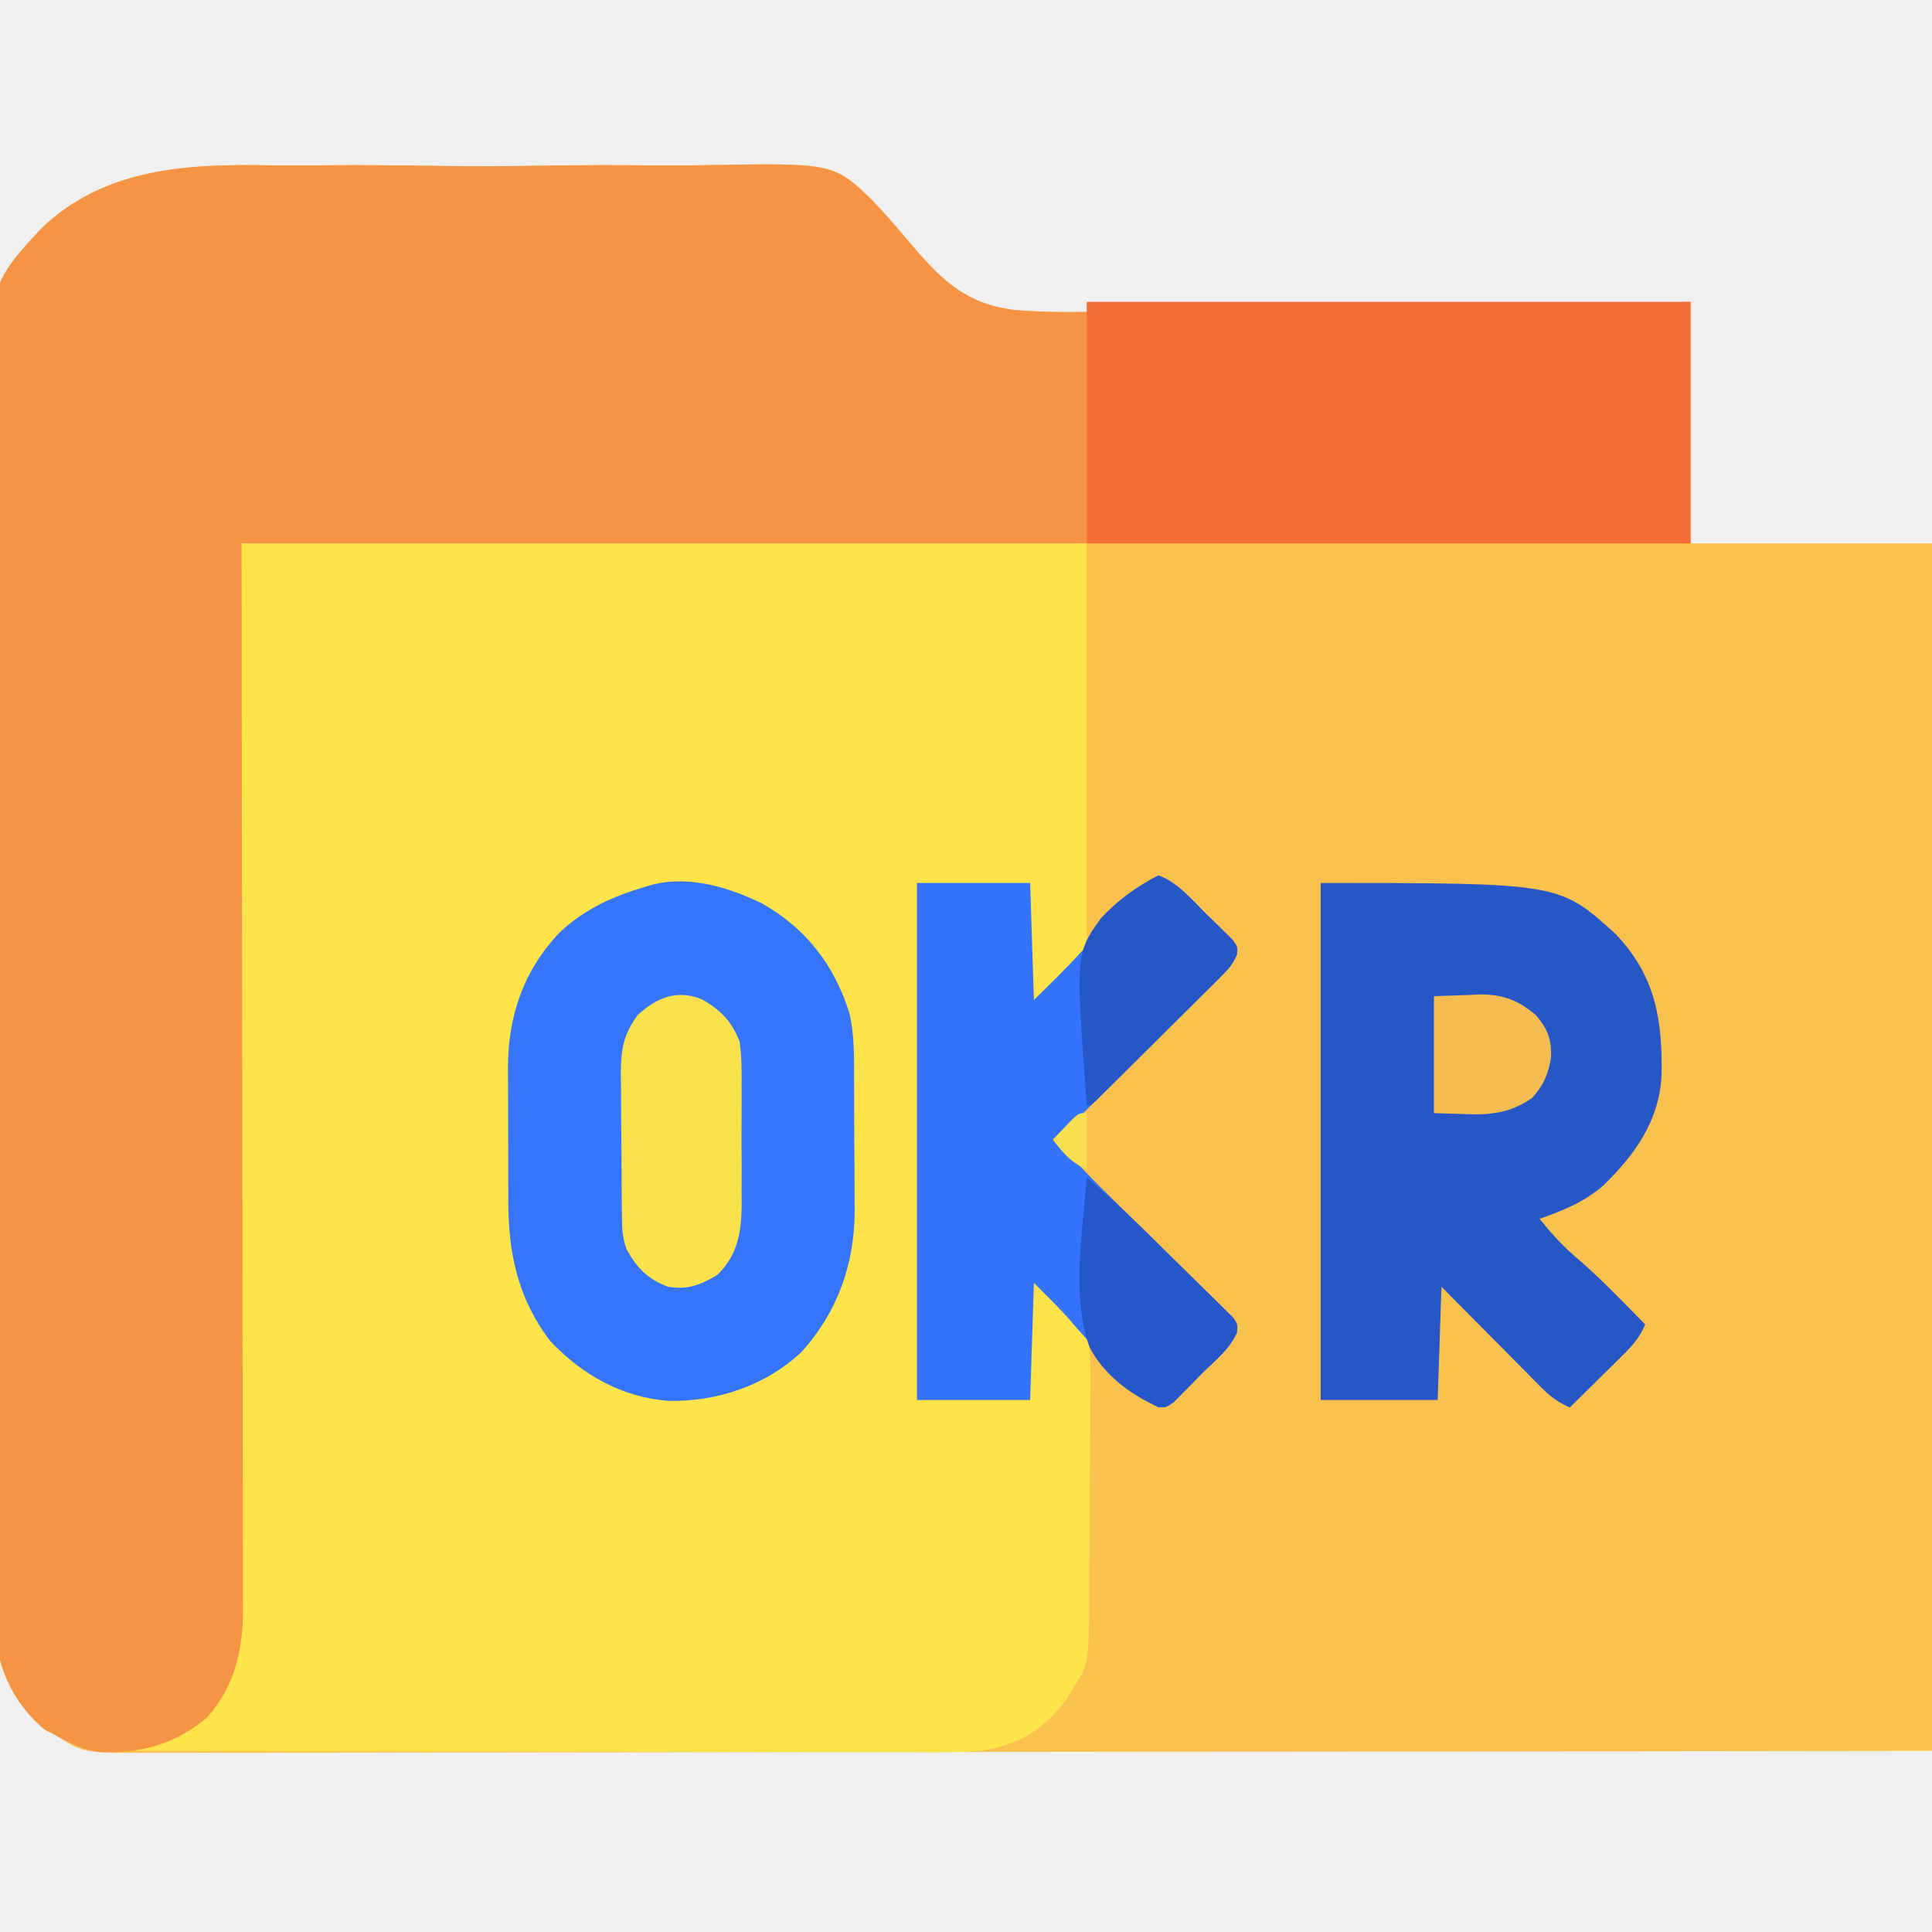
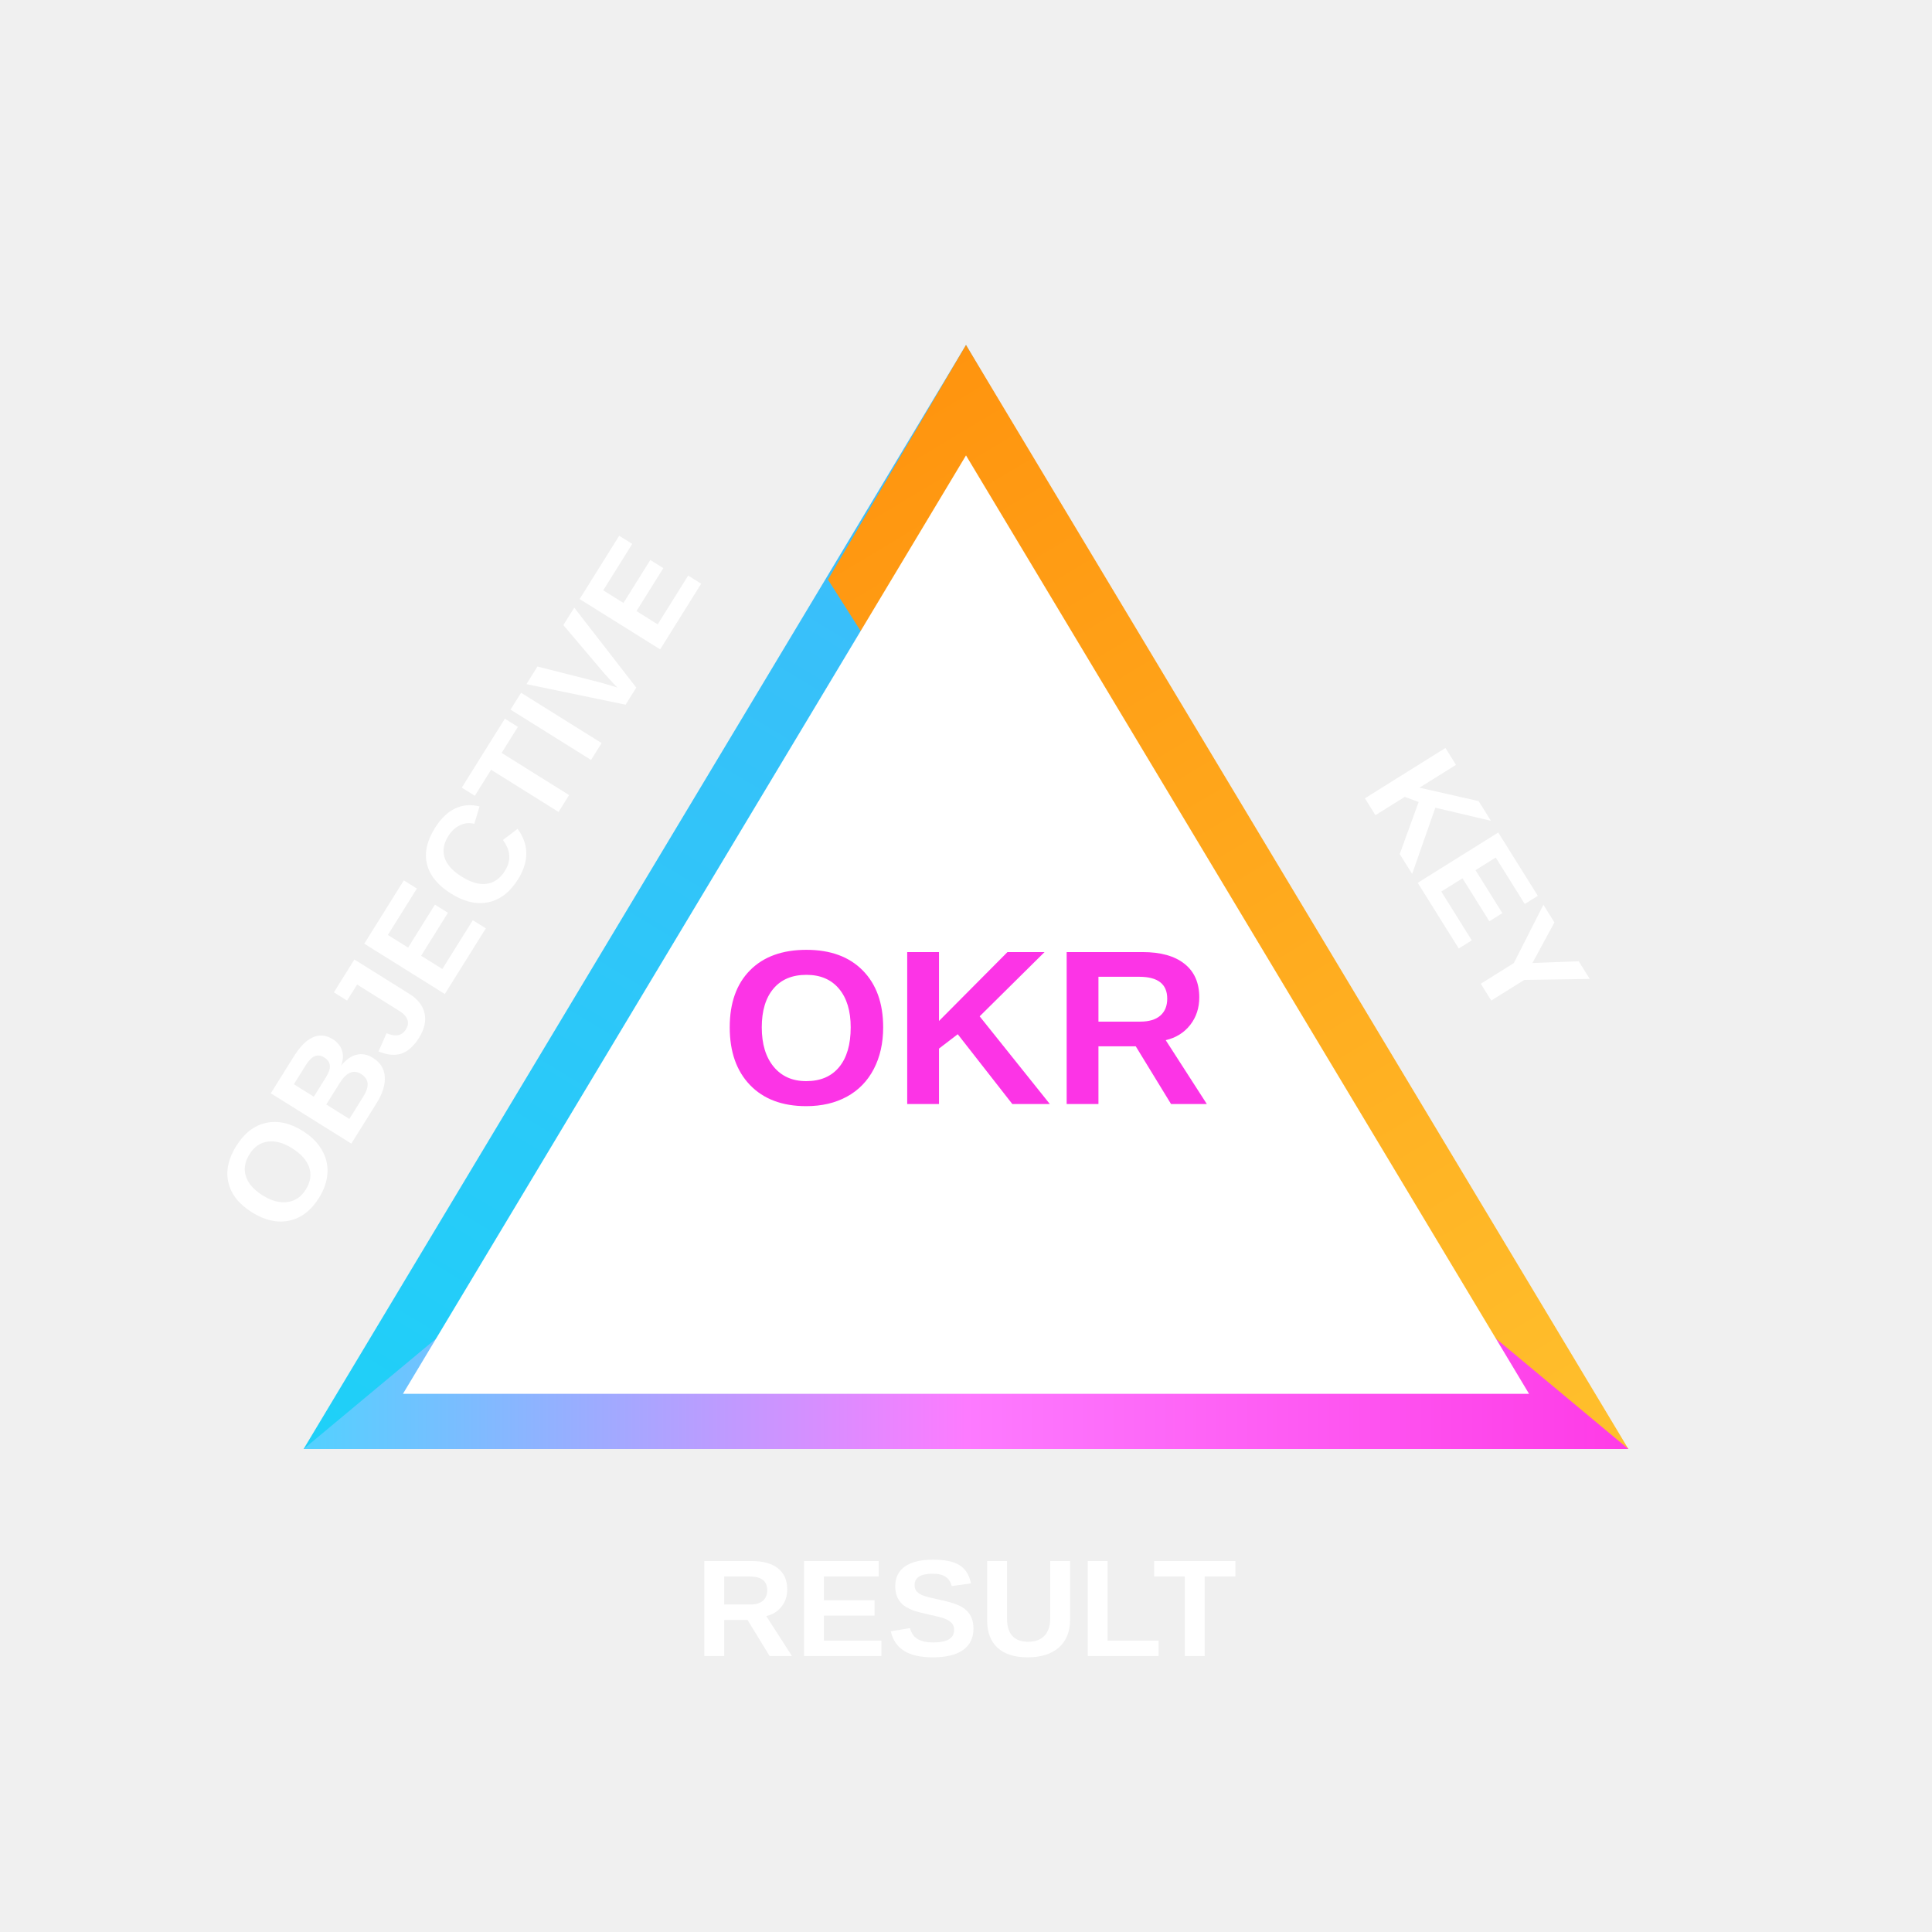
- <svg xmlns="http://www.w3.org/2000/svg" version="1.1" width="512" height="512">
-   <path d="M0 0 C5.258 0.08 10.514 0.005 15.771 -0.043 C24.592 -0.099 33.405 -0.026 42.225 0.123 C52.335 0.291 62.426 0.237 72.536 0.066 C81.311 -0.076 90.08 -0.094 98.855 -0.013 C104.055 0.034 109.246 0.043 114.445 -0.061 C148.514 -0.655 148.514 -0.655 158.855 9.228 C162.091 12.617 165.154 16.128 168.163 19.719 C176.545 29.715 183.073 36.617 196.451 38.296 C206.159 39.149 215.892 38.881 225.617 38.509 C230.915 38.341 236.212 38.353 241.512 38.345 C251.496 38.302 261.469 38.102 271.449 37.842 C282.832 37.554 294.215 37.446 305.601 37.351 C328.975 37.152 352.335 36.71 375.703 36.164 C375.703 57.284 375.703 78.404 375.703 100.164 C396.823 100.164 417.943 100.164 439.703 100.164 C439.703 205.764 439.703 311.364 439.703 420.164 C317.603 420.325 317.603 420.325 266.674 420.359 C255.759 420.367 244.843 420.374 233.927 420.382 C232.447 420.383 230.966 420.384 229.486 420.385 C205.883 420.402 182.28 420.432 158.677 420.469 C134.418 420.507 110.16 420.532 85.901 420.54 C82.475 420.541 79.049 420.542 75.622 420.544 C74.611 420.544 74.611 420.544 73.579 420.544 C62.724 420.549 51.869 420.568 41.014 420.591 C30.1 420.615 19.187 420.624 8.274 420.618 C2.361 420.616 -3.552 420.62 -9.465 420.641 C-14.878 420.66 -20.29 420.661 -25.703 420.648 C-27.662 420.646 -29.62 420.651 -31.579 420.664 C-50.11 420.775 -50.11 420.775 -57.297 416.164 C-58.328 415.628 -59.359 415.092 -60.422 414.539 C-66.302 409.681 -70.202 403.467 -72.297 396.164 C-72.581 393.14 -72.581 393.14 -72.629 389.875 C-72.652 388.624 -72.675 387.374 -72.699 386.086 C-72.715 384.706 -72.73 383.326 -72.746 381.946 C-72.769 380.474 -72.793 379.002 -72.817 377.53 C-72.882 373.487 -72.934 369.445 -72.983 365.402 C-73.027 361.933 -73.078 358.464 -73.128 354.995 C-73.606 322.023 -73.861 289.047 -74.067 256.072 C-74.094 251.774 -74.122 247.476 -74.15 243.178 C-74.157 242.11 -74.164 241.042 -74.172 239.942 C-74.288 222.693 -74.52 205.447 -74.797 188.199 C-75.079 170.452 -75.242 152.707 -75.295 134.958 C-75.328 125.007 -75.413 115.063 -75.635 105.114 C-77.172 33.754 -77.172 33.754 -61.352 16.705 C-44.417 0.46 -22.236 -0.447 0 0 Z " fill="#FBC14E" transform="translate(72.29658,43.83591)" />
-   <path d="M0 0 C73.92 0 147.84 0 224 0 C224 35.64 224 71.28 224 108 C219.38 112.62 214.76 117.24 210 122 C209.67 122 209.34 122 209 122 C209 111.44 209 100.88 209 90 C199.1 90 189.2 90 179 90 C179 135.21 179 180.42 179 227 C188.9 227 198.8 227 209 227 C209 216.44 209 205.88 209 195 C211.31 196.98 213.62 198.96 216 201 C216.792 201.547 217.585 202.094 218.401 202.658 C221.388 204.941 223.551 207.103 224.441 210.863 C225.193 216.644 225.019 222.461 224.922 228.277 C224.917 230.172 224.915 232.068 224.916 233.963 C224.91 237.927 224.877 241.889 224.823 245.852 C224.755 250.914 224.74 255.974 224.743 261.036 C224.742 264.948 224.72 268.859 224.691 272.77 C224.678 274.635 224.67 276.501 224.667 278.366 C224.605 296.928 224.605 296.928 220 304 C219.519 304.81 219.038 305.619 218.543 306.453 C212.403 314.592 206.104 318.302 196 320 C188.749 320.552 181.455 320.38 174.189 320.341 C171.98 320.34 169.772 320.34 167.563 320.342 C161.593 320.343 155.623 320.325 149.653 320.304 C143.404 320.285 137.155 320.284 130.907 320.28 C120.427 320.272 109.947 320.253 99.467 320.226 C88.678 320.199 77.888 320.178 67.099 320.165 C66.433 320.164 65.766 320.163 65.08 320.162 C61.738 320.158 58.395 320.155 55.053 320.151 C27.368 320.12 -0.316 320.067 -28 320 C-28 319.67 -28 319.34 -28 319 C-27.383 318.853 -26.765 318.706 -26.129 318.555 C-17.347 316.229 -10.542 312.974 -5.562 305.125 C-0.905 297.083 -0.706 289 -0.722 279.953 C-0.716 278.753 -0.71 277.554 -0.704 276.318 C-0.69 273.007 -0.685 269.696 -0.683 266.385 C-0.68 262.808 -0.664 259.23 -0.651 255.653 C-0.628 249.461 -0.613 243.269 -0.603 237.077 C-0.589 228.124 -0.563 219.172 -0.535 210.219 C-0.49 195.693 -0.453 181.167 -0.422 166.641 C-0.392 152.533 -0.357 138.424 -0.317 124.316 C-0.314 122.998 -0.314 122.998 -0.31 121.653 C-0.29 114.778 -0.271 107.904 -0.251 101.03 C-0.154 67.353 -0.079 33.677 0 0 Z " fill="#FEE34A" transform="translate(64,144)" />
-   <path d="M0 0 C5.258 0.08 10.514 0.005 15.771 -0.043 C24.592 -0.099 33.405 -0.026 42.225 0.123 C52.335 0.291 62.426 0.237 72.536 0.066 C81.311 -0.076 90.08 -0.094 98.855 -0.013 C104.055 0.034 109.246 0.043 114.445 -0.061 C148.514 -0.655 148.514 -0.655 158.855 9.228 C162.091 12.617 165.154 16.128 168.163 19.719 C176.545 29.715 183.073 36.617 196.451 38.296 C206.159 39.149 215.892 38.881 225.617 38.509 C230.915 38.341 236.212 38.353 241.512 38.345 C251.496 38.302 261.469 38.102 271.449 37.842 C282.832 37.554 294.215 37.446 305.601 37.351 C328.975 37.152 352.335 36.71 375.703 36.164 C375.703 57.284 375.703 78.404 375.703 100.164 C248.983 100.164 122.263 100.164 -8.297 100.164 C-8.178 195.811 -8.178 195.811 -8.026 291.459 C-8.013 309.949 -8.013 309.949 -8.01 318.602 C-8.007 324.651 -7.996 330.701 -7.98 336.75 C-7.961 343.73 -7.952 350.709 -7.956 357.689 C-7.958 361.258 -7.955 364.827 -7.939 368.396 C-7.922 372.223 -7.928 376.049 -7.936 379.876 C-7.927 380.983 -7.918 382.09 -7.909 383.23 C-7.97 393.77 -10.221 403.1 -17.297 411.164 C-25.379 418.256 -34.788 420.806 -45.402 420.52 C-49.89 419.968 -53.403 418.391 -57.297 416.164 C-58.328 415.628 -59.359 415.092 -60.422 414.539 C-66.302 409.681 -70.202 403.467 -72.297 396.164 C-72.581 393.14 -72.581 393.14 -72.629 389.875 C-72.652 388.624 -72.675 387.374 -72.699 386.086 C-72.715 384.706 -72.73 383.326 -72.746 381.946 C-72.769 380.474 -72.793 379.002 -72.817 377.53 C-72.882 373.487 -72.934 369.445 -72.983 365.402 C-73.027 361.933 -73.078 358.464 -73.128 354.995 C-73.606 322.023 -73.861 289.047 -74.067 256.072 C-74.094 251.774 -74.122 247.476 -74.15 243.178 C-74.157 242.11 -74.164 241.042 -74.172 239.942 C-74.288 222.693 -74.52 205.447 -74.797 188.199 C-75.079 170.452 -75.242 152.707 -75.295 134.958 C-75.328 125.007 -75.413 115.063 -75.635 105.114 C-77.172 33.754 -77.172 33.754 -61.352 16.705 C-44.417 0.46 -22.236 -0.447 0 0 Z " fill="#F59444" transform="translate(72.29658,43.83591)" />
-   <path d="M0 0 C11.672 6.542 19.274 16.266 23.308 29.075 C24.704 34.885 24.563 40.747 24.574 46.691 C24.584 48.559 24.584 48.559 24.594 50.465 C24.604 53.093 24.609 55.721 24.609 58.349 C24.609 62.337 24.65 66.323 24.688 70.311 C24.693 72.875 24.697 75.439 24.699 78.004 C24.714 79.18 24.728 80.357 24.743 81.569 C24.666 95.737 20.237 108.273 10.738 118.867 C1.228 127.884 -11.78 132.214 -24.684 131.922 C-36.986 130.954 -47.467 125.025 -55.91 116.113 C-64.645 104.633 -67.073 92.639 -67.062 78.562 C-67.067 77.31 -67.071 76.058 -67.075 74.768 C-67.081 72.127 -67.083 69.486 -67.077 66.845 C-67.073 64.155 -67.08 61.465 -67.098 58.775 C-67.123 54.871 -67.127 50.967 -67.125 47.062 C-67.134 45.871 -67.143 44.679 -67.153 43.45 C-67.078 29.792 -62.983 17.837 -53.449 7.805 C-46.747 1.518 -39.479 -1.73 -30.762 -4.32 C-20.481 -7.747 -9.43 -4.508 0 0 Z " fill="#3574FD" transform="translate(201.7617,239.3203)" />
-   <path d="M0 0 C63.283 0 63.283 0 78.188 13.562 C88.718 24.628 90.565 36.204 90.344 50.699 C89.831 62.817 83.33 71.992 74.875 80.188 C69.847 84.545 64.224 86.81 58 89 C60.979 92.649 63.9 96.021 67.5 99.062 C74.055 104.619 79.967 110.891 86 117 C84.513 120.466 82.543 122.69 79.867 125.328 C79.062 126.127 78.256 126.927 77.426 127.75 C76.584 128.575 75.742 129.4 74.875 130.25 C74.026 131.09 73.176 131.931 72.301 132.797 C70.205 134.869 68.105 136.937 66 139 C63.095 137.686 61.033 136.279 58.792 134.019 C58.192 133.419 57.591 132.818 56.973 132.199 C56.337 131.554 55.702 130.908 55.047 130.242 C54.387 129.579 53.726 128.916 53.046 128.233 C50.943 126.118 48.846 123.997 46.75 121.875 C45.323 120.438 43.896 119.002 42.469 117.566 C38.973 114.05 35.487 110.525 32 107 C31.67 116.9 31.34 126.8 31 137 C20.77 137 10.54 137 0 137 C0 91.79 0 46.58 0 0 Z " fill="#2757C7" transform="translate(350,234)" />
-   <path d="M0 0 C52.8 0 105.6 0 160 0 C160 21.12 160 42.24 160 64 C107.2 64 54.4 64 0 64 C0 42.88 0 21.76 0 0 Z " fill="#F26E35" transform="translate(288,80)" />
-   <path d="M0 0 C5.258 1.977 8.911 6.502 12.812 10.375 C13.614 11.143 14.415 11.912 15.24 12.703 C15.992 13.448 16.745 14.193 17.52 14.961 C18.558 15.979 18.558 15.979 19.616 17.017 C21 19 21 19 20.863 20.826 C19.672 23.826 17.862 25.497 15.572 27.769 C15.113 28.228 14.655 28.687 14.182 29.159 C12.669 30.671 11.145 32.171 9.621 33.672 C8.568 34.719 7.516 35.767 6.464 36.816 C3.697 39.571 0.922 42.318 -1.856 45.062 C-4.69 47.865 -7.516 50.677 -10.342 53.488 C-15.886 59.001 -21.44 64.503 -27 70 C-22.081 75.96 -16.717 81.334 -11.191 86.73 C-9.777 88.125 -8.362 89.519 -6.948 90.915 C-3.487 94.331 -0.021 97.743 3.461 101.138 C5.426 103.056 7.384 104.979 9.335 106.91 C11.168 108.725 13.011 110.529 14.864 112.323 C15.685 113.141 16.507 113.959 17.353 114.802 C18.084 115.518 18.814 116.234 19.566 116.972 C21 119 21 119 20.834 121.13 C18.838 125.605 14.608 128.903 11.188 132.312 C10.367 133.161 9.547 134.01 8.701 134.885 C7.906 135.682 7.112 136.479 6.293 137.301 C5.203 138.402 5.203 138.402 4.091 139.525 C2 141 2 141 -0.027 140.952 C-2.454 139.781 -3.97 138.385 -5.863 136.465 C-6.586 135.737 -7.308 135.009 -8.053 134.26 C-8.798 133.493 -9.544 132.727 -10.312 131.938 C-11.047 131.198 -11.781 130.459 -12.537 129.697 C-16.547 125.631 -20.407 121.484 -24.091 117.119 C-26.935 113.962 -29.995 111.005 -33 108 C-33.33 118.23 -33.66 128.46 -34 139 C-43.9 139 -53.8 139 -64 139 C-64 93.79 -64 48.58 -64 2 C-54.1 2 -44.2 2 -34 2 C-33.505 17.345 -33.505 17.345 -33 33 C-23.635 23.783 -23.635 23.783 -14.824 14.051 C-12.372 11.293 -9.791 8.676 -7.188 6.062 C-6.466 5.334 -6.466 5.334 -5.73 4.591 C-2.248 1.124 -2.248 1.124 0 0 Z " fill="#3473FE" transform="translate(307,232)" />
-   <path d="M0 0 C4.847 2.758 7.862 5.842 9.906 11.129 C10.481 15.058 10.467 18.94 10.438 22.906 C10.441 24.032 10.445 25.157 10.449 26.316 C10.452 28.689 10.444 31.062 10.428 33.434 C10.406 37.051 10.428 40.666 10.453 44.283 C10.45 46.595 10.445 48.907 10.438 51.219 C10.446 52.293 10.454 53.367 10.462 54.474 C10.372 61.766 9.429 67.643 4.012 73.004 C-0.505 75.653 -3.725 77.007 -9.094 76.129 C-14.452 74.105 -17.299 71.181 -20.094 66.129 C-21.077 63.18 -21.237 61.204 -21.271 58.126 C-21.284 57.108 -21.296 56.089 -21.31 55.04 C-21.317 53.94 -21.324 52.84 -21.332 51.707 C-21.34 50.574 -21.348 49.44 -21.356 48.273 C-21.37 45.872 -21.381 43.471 -21.389 41.07 C-21.406 37.407 -21.45 33.745 -21.494 30.082 C-21.504 27.749 -21.513 25.415 -21.52 23.082 C-21.537 21.99 -21.555 20.898 -21.573 19.773 C-21.554 13.313 -20.952 9.376 -17.094 4.129 C-12.124 -0.477 -6.667 -2.774 0 0 Z " fill="#F9E14E" transform="translate(186.0938,264.8711)" />
-   <path d="M0 0 C7.615 6.391 14.628 13.334 21.682 20.332 C23.236 21.87 24.796 23.402 26.361 24.929 C28.628 27.141 30.878 29.369 33.125 31.602 C33.83 32.284 34.535 32.966 35.261 33.669 C35.9 34.31 36.538 34.951 37.195 35.612 C37.763 36.171 38.33 36.73 38.915 37.307 C40 39 40 39 39.782 41.079 C37.94 45.605 33.59 48.92 30.188 52.312 C29.367 53.161 28.547 54.01 27.701 54.885 C26.509 56.081 26.509 56.081 25.293 57.301 C24.566 58.035 23.839 58.769 23.091 59.525 C21 61 21 61 18.989 60.875 C11.551 57.602 4.5 52.323 0.724 44.976 C-4.137 31.705 -1.014 13.82 0 0 Z " fill="#2657C8" transform="translate(288,312)" />
-   <path d="M0 0 C5.258 1.977 8.911 6.502 12.812 10.375 C13.614 11.143 14.415 11.912 15.24 12.703 C15.992 13.448 16.745 14.193 17.52 14.961 C18.558 15.979 18.558 15.979 19.616 17.017 C21 19 21 19 20.811 20.878 C19.794 23.54 18.434 24.933 16.414 26.942 C15.278 28.083 15.278 28.083 14.119 29.247 C13.296 30.057 12.473 30.868 11.625 31.703 C10.785 32.541 9.946 33.379 9.081 34.242 C7.305 36.01 5.526 37.775 3.744 39.537 C1.004 42.246 -1.725 44.966 -4.453 47.688 C-6.176 49.402 -7.9 51.115 -9.625 52.828 C-10.448 53.647 -11.271 54.465 -12.119 55.309 C-13.255 56.431 -13.255 56.431 -14.414 57.575 C-15.419 58.57 -15.419 58.57 -16.444 59.584 C-18 61 -18 61 -19 61 C-21.953 20.75 -21.953 20.75 -15.285 11.395 C-10.859 6.614 -5.815 2.908 0 0 Z " fill="#2757C7" transform="translate(307,232)" />
-   <path d="M0 0 C2.97 -0.103 5.94 -0.206 9 -0.312 C9.919 -0.358 10.838 -0.404 11.785 -0.45 C18.042 -0.554 22.209 0.932 27 5 C30.171 8.682 31.321 11.669 31 16.562 C30.249 20.849 28.968 23.727 26 27 C20.31 30.883 15.244 31.533 8.5 31.25 C5.695 31.168 2.89 31.085 0 31 C0 20.77 0 10.54 0 0 Z " fill="#F3BD53" transform="translate(380,264)" />
-   <path d="M0 0 C0 4.95 0 9.9 0 15 C-4.538 12.731 -5.947 10.901 -9 7 C-7.881 5.827 -6.755 4.662 -5.625 3.5 C-4.685 2.525 -4.685 2.525 -3.727 1.531 C-2 0 -2 0 0 0 Z " fill="#F7DF50" transform="translate(288,295)" />
+ <svg xmlns="http://www.w3.org/2000/svg" width="700" height="700" viewBox="0 0 700 700">
+   <defs>
+     <linearGradient id="objective-gradient" x1="50" y1="600" x2="350" y2="100" gradientUnits="userSpaceOnUse">
+       <stop offset="0%" stop-color="#17d5f8" />
+       <stop offset="100%" stop-color="#43b9fa" />
+     </linearGradient>
+     <linearGradient id="key-gradient" x1="650" y1="600" x2="350" y2="100" gradientUnits="userSpaceOnUse">
+       <stop offset="0%" stop-color="#ffc933" />
+       <stop offset="100%" stop-color="#ff920d" />
+     </linearGradient>
+     <linearGradient id="result-gradient" x1="50" y1="600" x2="650" y2="600" gradientUnits="userSpaceOnUse">
+       <stop offset="0%" stop-color="#27e7ff" />
+       <stop offset="50%" stop-color="#fd7bff" />
+       <stop offset="100%" stop-color="#ff2ae0" />
+     </linearGradient>
+   </defs>
+   <polygon points="110,525 350,125 400,210 200,525" fill="url(#objective-gradient)" />
+   <polygon points="590,525 350,125 300,210 500,525" fill="url(#key-gradient)" />
+   <polygon points="110,525 590,525 500,450 200,450" fill="url(#result-gradient)" />
+   <polygon points="146,505 554,505 350,165" fill="#fff" />
+   <text font-family="Arial" font-size="50" font-weight="bold" fill="#fff" text-anchor="middle" x="180" y="330" transform="rotate(-58 180 330)">OBJECTIVE</text>
+   <text font-family="Arial" font-size="50" font-weight="bold" fill="#fff" text-anchor="middle" x="520" y="330" transform="rotate(58 520 330)">KEY</text>
+   <text font-family="Arial" font-size="50" font-weight="bold" fill="#fff" text-anchor="middle" x="350" y="600">RESULT</text>
+   <text x="350" y="400" font-family="Arial" font-size="80" font-weight="bold" fill="#fc34e6" text-anchor="middle">OKR</text>
</svg>
